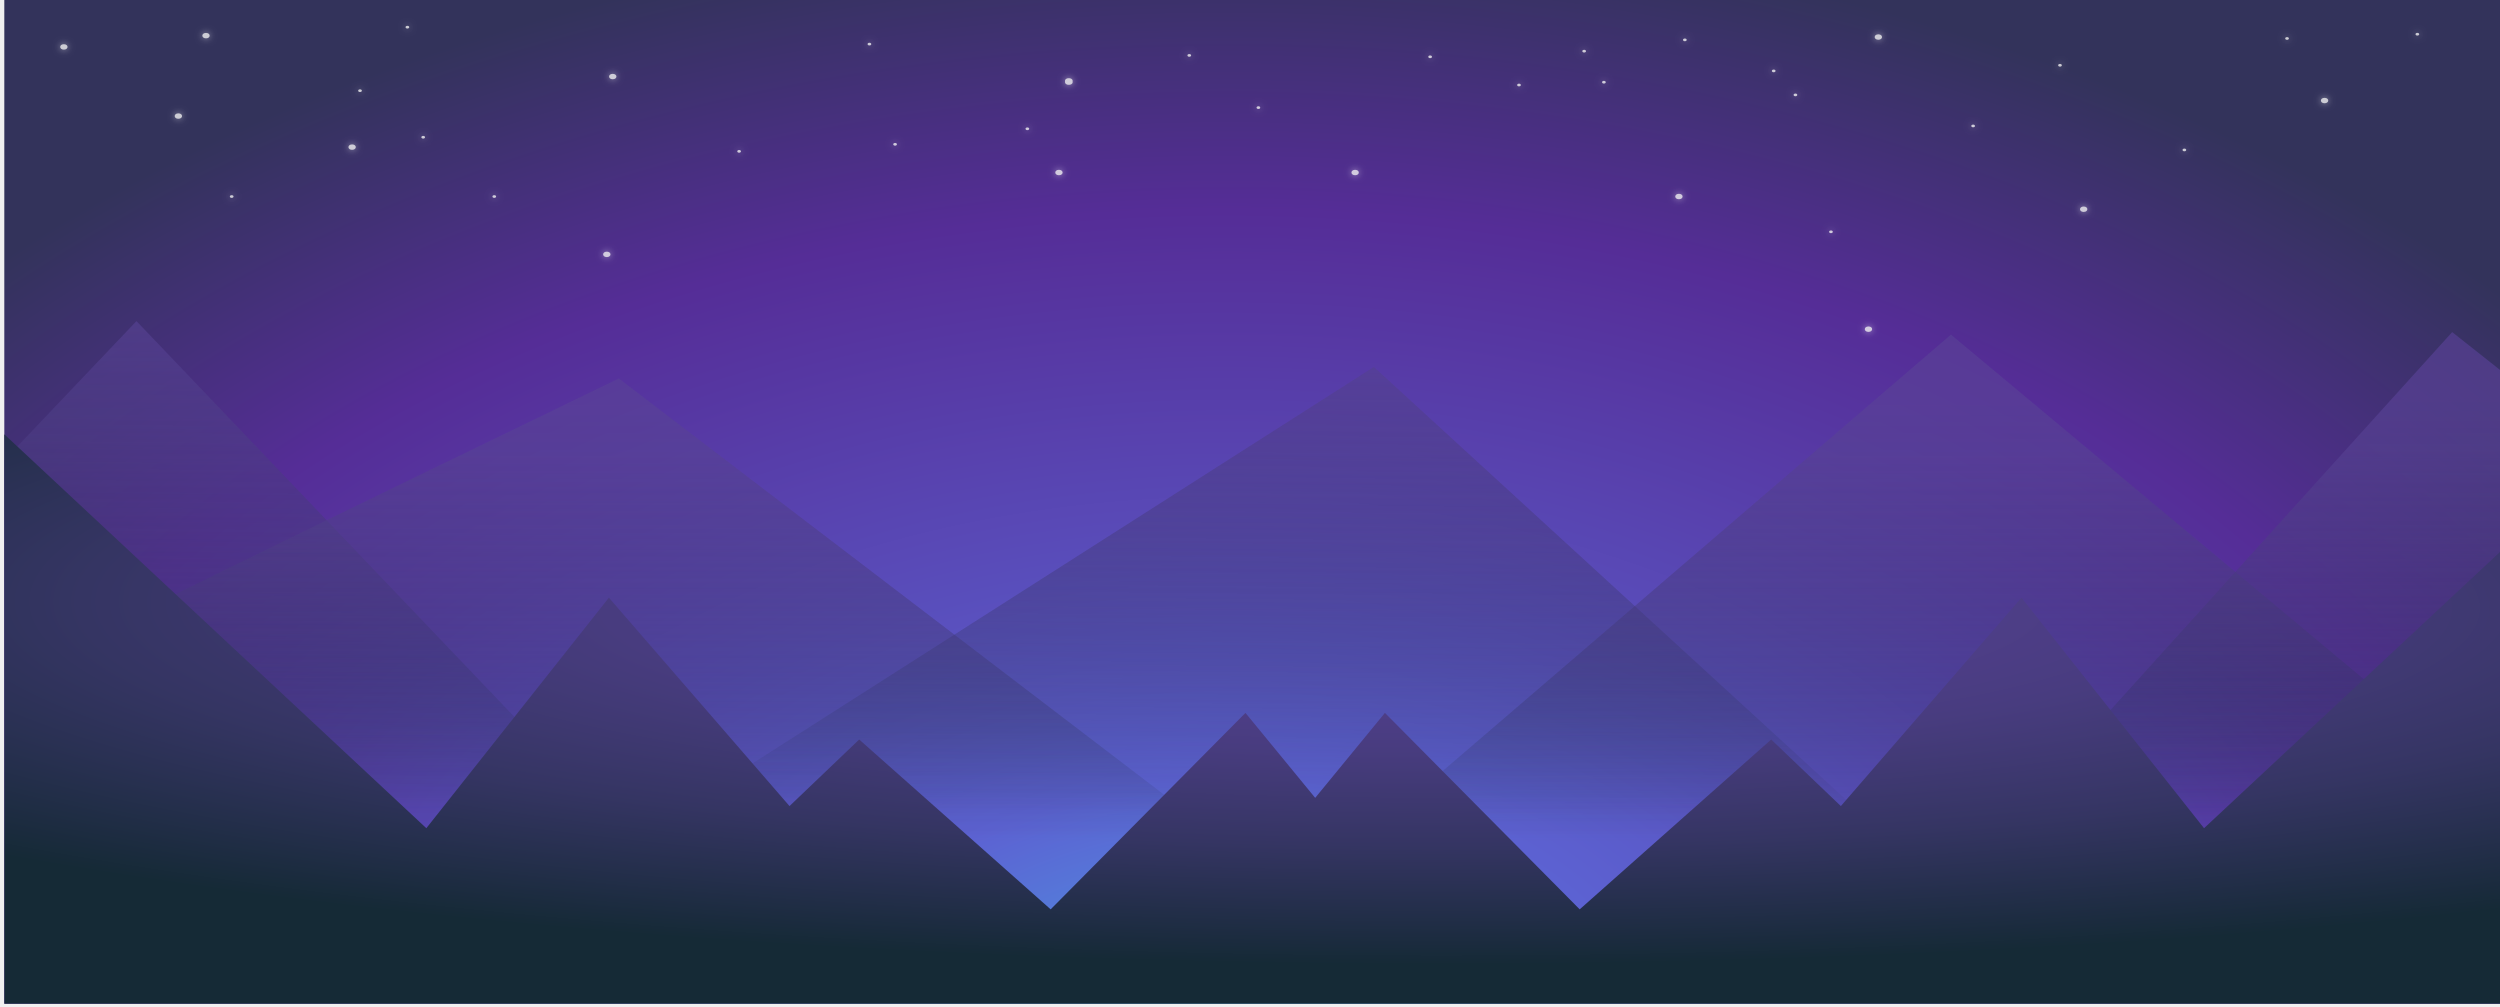
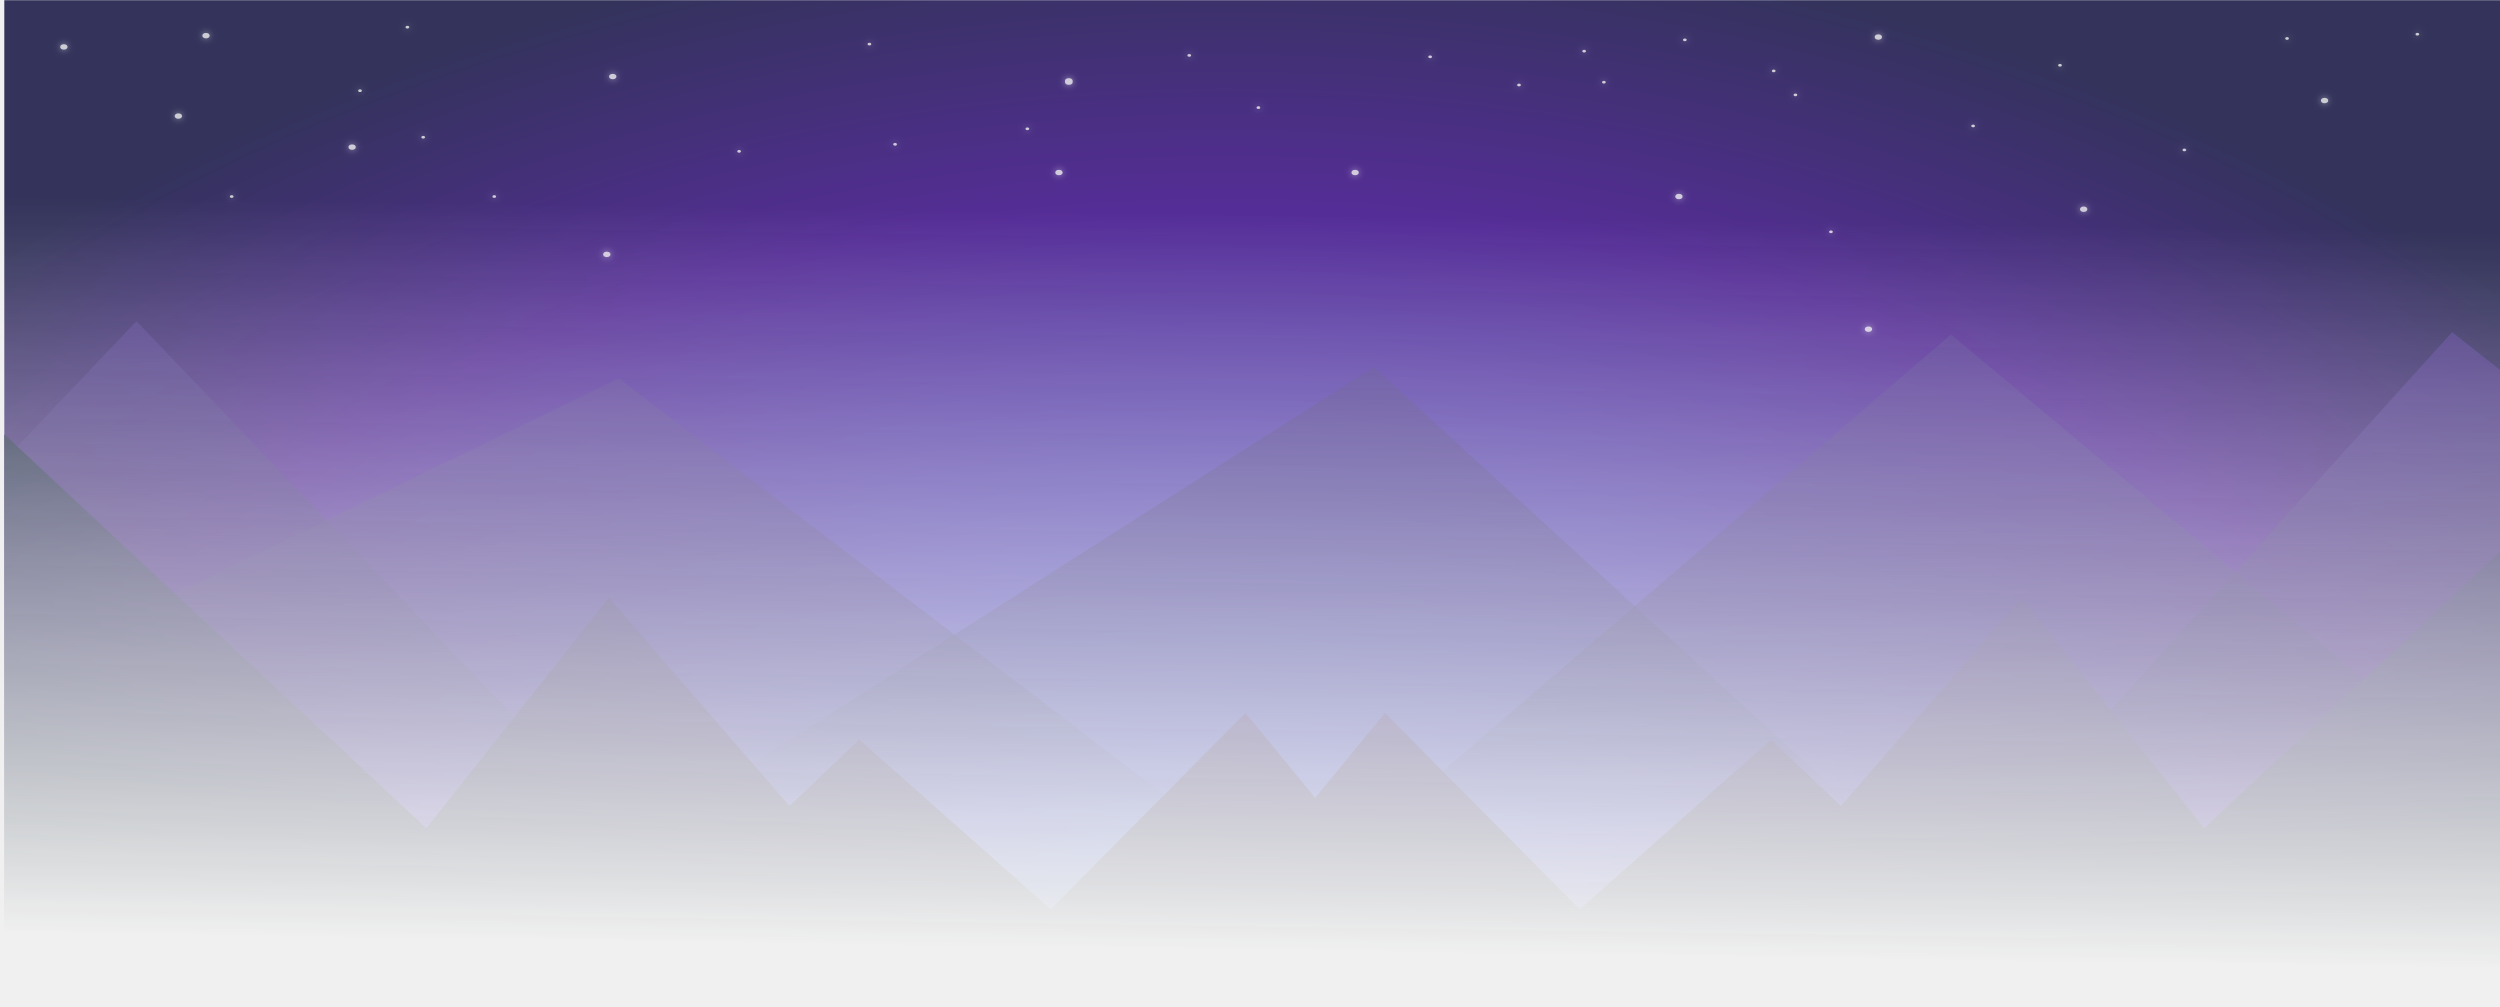
<svg xmlns="http://www.w3.org/2000/svg" xmlns:xlink="http://www.w3.org/1999/xlink" id="_3" data-name="3" viewBox="0 0 1366 550">
  <defs>
    <style>
      .cls-1 {
        fill: #fff;
      }

      .cls-2 {
+         mask: url(#mask);
+       }
+ 
+       .cls-3 {
+         fill: url(#linear-gradient-4);
+       }
+ 
+       .cls-3, .cls-4, .cls-5 {
+         opacity: .66;
+       }
+ 
+       .cls-6 {
        fill: none;
      }

-       .cls-3 {
+       .cls-7 {
        fill: url(#radial-gradient);
      }

-       .cls-4 {
+       .cls-8 {
        fill: #f2f2f2;
      }

-       .cls-5 {
+       .cls-9 {
        filter: url(#outer-glow-1);
        opacity: .8;
      }

-       .cls-6 {
+       .cls-10 {
+         fill: url(#radial-gradient-2);
+       }
+ 
+       .cls-4 {
+         fill: url(#linear-gradient-2);
+       }
+ 
+       .cls-5 {
+         fill: url(#linear-gradient-3);
+       }
+ 
+       .cls-11 {
        fill: url(#linear-gradient);
      }

-       .cls-6, .cls-7, .cls-8 {
-         opacity: .66;
-       }
- 
-       .cls-9 {
-         fill: url(#radial-gradient-2);
-       }
- 
-       .cls-7 {
-         fill: url(#linear-gradient-2);
-       }
- 
-       .cls-8 {
-         fill: url(#linear-gradient-3);
-       }
- 
-       .cls-10 {
+       .cls-12 {
        clip-path: url(#clippath);
      }
    </style>
+     <linearGradient id="linear-gradient" x1="687.08" y1="117.24" x2="680.93" y2="545.24" gradientUnits="userSpaceOnUse">
+       <stop offset="0" stop-color="#fff" />
+       <stop offset=".94" stop-color="#000" />
+     </linearGradient>
+     <mask id="mask" x="-190.9" y="-1.56" width="1965.84" height="607.25" maskUnits="userSpaceOnUse">
+       <rect class="cls-11" x="1.38" y=".12" width="1366.88" height="550" />
+     </mask>
    <clipPath id="clippath">
-       <rect class="cls-2" x="2.35" y="-1.56" width="1364.11" height="550" />
+       <rect class="cls-6" x="2.35" y="-1.56" width="1364.11" height="550" />
    </clipPath>
    <radialGradient id="radial-gradient" cx="670.28" cy="483.79" fx="670.28" fy="483.79" r="947.84" gradientTransform="translate(0 264.93) scale(1 .66)" gradientUnits="userSpaceOnUse">
      <stop offset="0" stop-color="#47aae8" />
      <stop offset=".25" stop-color="#5c62d2" />
      <stop offset=".75" stop-color="#552d97" />
      <stop offset="1" stop-color="#33335b" />
    </radialGradient>
    <filter id="outer-glow-1" x="26" y="8" width="1302" height="180" filterUnits="userSpaceOnUse">
      <feOffset dx="0" dy="0" />
      <feGaussianBlur result="blur" stdDeviation="2" />
      <feFlood flood-color="#fff" flood-opacity=".75" />
      <feComposite in2="blur" operator="in" />
      <feComposite in="SourceGraphic" />
    </filter>
-     <linearGradient id="linear-gradient" x1="448.04" y1="146.58" x2="445.24" y2="448.43" gradientUnits="userSpaceOnUse">
+     <linearGradient id="linear-gradient-2" x1="448.04" y1="146.58" x2="445.24" y2="448.43" gradientUnits="userSpaceOnUse">
      <stop offset="0" stop-color="#594296" />
      <stop offset=".13" stop-color="#564192" stop-opacity=".96" />
      <stop offset=".3" stop-color="#4e3e87" stop-opacity=".85" />
      <stop offset=".5" stop-color="#423975" stop-opacity=".66" />
      <stop offset=".71" stop-color="#30335c" stop-opacity=".41" />
      <stop offset=".94" stop-color="#1a2b3d" stop-opacity=".08" />
      <stop offset=".99" stop-color="#152a36" stop-opacity="0" />
    </linearGradient>
-     <linearGradient id="linear-gradient-2" x1="718.6" y1="219.55" x2="718.6" y2="462.02" xlink:href="#linear-gradient" />
-     <linearGradient id="linear-gradient-3" x1="668.77" y1="217.12" x2="668.77" y2="452.73" gradientTransform="translate(2103.8) rotate(-180) scale(1 -1)" xlink:href="#linear-gradient" />
+     <linearGradient id="linear-gradient-3" x1="718.6" y1="219.55" x2="718.6" y2="462.02" xlink:href="#linear-gradient-2" />
+     <linearGradient id="linear-gradient-4" x1="668.77" y1="217.12" x2="668.77" y2="452.73" gradientTransform="translate(2103.8) rotate(-180) scale(1 -1)" xlink:href="#linear-gradient-2" />
    <radialGradient id="radial-gradient-2" cx="771.36" cy="355.04" fx="771.36" fy="355.04" r="1101.18" gradientTransform="translate(.38 264.6) rotate(.17) scale(1 .18) skewX(-.03)" gradientUnits="userSpaceOnUse">
      <stop offset="0" stop-color="#594296" />
      <stop offset=".17" stop-color="#544090" />
      <stop offset=".4" stop-color="#483c7f" />
      <stop offset=".66" stop-color="#353563" />
      <stop offset=".94" stop-color="#1a2b3d" />
      <stop offset=".99" stop-color="#152a36" />
    </radialGradient>
  </defs>
-   <g class="cls-10">
-     <g>
+   <g class="cls-2">
+     <g class="cls-12">
      <g>
-         <rect class="cls-1" x="-3.65" y="366.37" width="1370.11" height="183.78" />
-         <rect class="cls-3" x="-3.65" y="-1.56" width="1370.11" height="550" />
-         <g class="cls-5">
-           <path class="cls-4" d="M1020.93,178.38c-2.67,0-2.67,2.96,0,2.96s2.67-2.96,0-2.96Z" />
-           <path class="cls-4" d="M1138.52,112.84c-2.67,0-2.67,2.96,0,2.96s2.67-2.96,0-2.96Z" />
-           <path class="cls-4" d="M1270.14,53.46c-2.67,0-2.67,2.96,0,2.96s2.67-2.96,0-2.96Z" />
-           <path class="cls-4" d="M1026.33,18.76c-2.67,0-2.67,2.96,0,2.96s2.67-2.96,0-2.96Z" />
-           <path class="cls-4" d="M740.44,92.79c-2.67,0-2.67,2.96,0,2.96s2.67-2.96,0-2.96Z" />
-           <path class="cls-4" d="M917.36,105.9c-2.67,0-2.67,2.96,0,2.96s2.67-2.96,0-2.96Z" />
-           <path class="cls-4" d="M581.93,44.15v.77c0,1.91,4.15,1.91,4.15,0v-.77c0-1.91-4.15-1.91-4.15,0Z" />
-           <path class="cls-4" d="M578.61,92.79c-2.67,0-2.67,2.96,0,2.96s2.67-2.96,0-2.96Z" />
-           <path class="cls-4" d="M334.8,40.35c-2.67,0-2.67,2.96,0,2.96s2.67-2.96,0-2.96Z" />
-           <path class="cls-4" d="M112.56,17.99c-2.67,0-2.67,2.96,0,2.96s2.67-2.96,0-2.96Z" />
-           <path class="cls-4" d="M192.4,78.91c-2.67,0-2.67,2.96,0,2.96s2.67-2.96,0-2.96Z" />
-           <path class="cls-4" d="M97.46,61.94c-2.67,0-2.67,2.96,0,2.96s2.67-2.96,0-2.96Z" />
-           <path class="cls-4" d="M34.89,24.16c-2.67,0-2.67,2.96,0,2.96s2.67-2.96,0-2.96Z" />
-           <path class="cls-4" d="M331.56,137.51c-2.67,0-2.67,2.96,0,2.96s2.67-2.96,0-2.96Z" />
-           <path class="cls-4" d="M489.07,78.11c-1.33,0-1.34,1.48,0,1.48s1.34-1.48,0-1.48Z" />
-           <path class="cls-4" d="M231.23,74.25c-1.33,0-1.34,1.48,0,1.48s1.34-1.48,0-1.48Z" />
-           <path class="cls-4" d="M196.71,48.81c-1.33,0-1.34,1.48,0,1.48s1.34-1.48,0-1.48Z" />
-           <path class="cls-4" d="M475.05,23.36c-1.33,0-1.34,1.48,0,1.48s1.34-1.48,0-1.48Z" />
-           <path class="cls-4" d="M781.43,30.3c-1.33,0-1.34,1.48,0,1.48s1.34-1.48,0-1.48Z" />
-           <path class="cls-4" d="M687.58,58.06c-1.33,0-1.34,1.48,0,1.48s1.34-1.48,0-1.48Z" />
-           <path class="cls-4" d="M920.6,21.05c-1.33,0-1.34,1.48,0,1.48s1.34-1.48,0-1.48Z" />
-           <path class="cls-4" d="M876.37,44.18c-1.33,0-1.34,1.48,0,1.48s1.34-1.48,0-1.48Z" />
-           <path class="cls-4" d="M865.58,27.22c-1.33,0-1.34,1.48,0,1.48s1.34-1.48,0-1.48Z" />
-           <path class="cls-4" d="M829.98,45.72c-1.33,0-1.34,1.48,0,1.48s1.34-1.48,0-1.48Z" />
-           <path class="cls-4" d="M1125.58,34.93c-1.33,0-1.34,1.48,0,1.48s1.34-1.48,0-1.48Z" />
-           <path class="cls-4" d="M1078.11,68.08c-1.33,0-1.34,1.48,0,1.48s1.34-1.48,0-1.48Z" />
-           <path class="cls-4" d="M981.02,51.12c-1.33,0-1.34,1.48,0,1.48s1.34-1.48,0-1.48Z" />
-           <path class="cls-4" d="M969.15,38.01c-1.33,0-1.34,1.48,0,1.48s1.34-1.48,0-1.48Z" />
-           <path class="cls-4" d="M1000.43,125.92c-1.33,0-1.34,1.48,0,1.48s1.34-1.48,0-1.48Z" />
-           <path class="cls-4" d="M1249.64,20.28c-1.33,0-1.34,1.48,0,1.48s1.34-1.48,0-1.48Z" />
-           <path class="cls-4" d="M1320.84,17.96c-1.33,0-1.34,1.48,0,1.48s1.34-1.48,0-1.48Z" />
-           <path class="cls-4" d="M1193.54,81.19c-1.33,0-1.34,1.48,0,1.48s1.34-1.48,0-1.48Z" />
-           <path class="cls-4" d="M649.82,29.53c-1.33,0-1.34,1.48,0,1.48s1.34-1.48,0-1.48Z" />
-           <path class="cls-4" d="M561.35,69.63c-1.33,0-1.34,1.48,0,1.48s1.34-1.48,0-1.48Z" />
-           <path class="cls-4" d="M403.85,81.96c-1.33,0-1.34,1.48,0,1.48s1.34-1.48,0-1.48Z" />
-           <path class="cls-4" d="M222.6,14.11c-1.33,0-1.34,1.48,0,1.48s1.34-1.48,0-1.48Z" />
-           <path class="cls-4" d="M126.59,106.64c-1.33,0-1.34,1.48,0,1.48s1.34-1.48,0-1.48Z" />
-           <path class="cls-4" d="M270.07,106.64c-1.33,0-1.34,1.48,0,1.48s1.34-1.48,0-1.48Z" />
+         <g>
+           <rect class="cls-1" x="-3.65" y="366.37" width="1370.11" height="183.78" />
+           <rect class="cls-7" x="-3.65" y="-1.56" width="1370.11" height="550" />
+           <g class="cls-9">
+             <path class="cls-8" d="M1020.93,178.38c-2.67,0-2.67,2.96,0,2.96s2.67-2.96,0-2.96Z" />
+             <path class="cls-8" d="M1138.52,112.84c-2.67,0-2.67,2.96,0,2.96s2.67-2.96,0-2.96Z" />
+             <path class="cls-8" d="M1270.14,53.46c-2.67,0-2.67,2.96,0,2.96s2.67-2.96,0-2.96Z" />
+             <path class="cls-8" d="M1026.33,18.76c-2.67,0-2.67,2.96,0,2.96s2.67-2.96,0-2.96Z" />
+             <path class="cls-8" d="M740.44,92.79c-2.67,0-2.67,2.96,0,2.96s2.67-2.96,0-2.96Z" />
+             <path class="cls-8" d="M917.36,105.9c-2.67,0-2.67,2.96,0,2.96s2.67-2.96,0-2.96Z" />
+             <path class="cls-8" d="M581.93,44.15v.77c0,1.91,4.15,1.91,4.15,0v-.77c0-1.91-4.15-1.91-4.15,0Z" />
+             <path class="cls-8" d="M578.61,92.79c-2.67,0-2.67,2.96,0,2.96s2.67-2.96,0-2.96Z" />
+             <path class="cls-8" d="M334.8,40.35c-2.67,0-2.67,2.96,0,2.96s2.67-2.96,0-2.96Z" />
+             <path class="cls-8" d="M112.56,17.99c-2.67,0-2.67,2.96,0,2.96s2.67-2.96,0-2.96Z" />
+             <path class="cls-8" d="M192.4,78.91c-2.67,0-2.67,2.96,0,2.96s2.67-2.96,0-2.96Z" />
+             <path class="cls-8" d="M97.46,61.94c-2.67,0-2.67,2.96,0,2.96s2.67-2.96,0-2.96Z" />
+             <path class="cls-8" d="M34.89,24.16c-2.67,0-2.67,2.96,0,2.96s2.67-2.96,0-2.96Z" />
+             <path class="cls-8" d="M331.56,137.51c-2.67,0-2.67,2.96,0,2.96s2.67-2.96,0-2.96Z" />
+             <path class="cls-8" d="M489.07,78.11c-1.33,0-1.34,1.48,0,1.48s1.34-1.48,0-1.48Z" />
+             <path class="cls-8" d="M231.23,74.25c-1.33,0-1.34,1.48,0,1.48s1.34-1.48,0-1.48Z" />
+             <path class="cls-8" d="M196.71,48.81c-1.33,0-1.34,1.48,0,1.48s1.34-1.48,0-1.48Z" />
+             <path class="cls-8" d="M475.05,23.36c-1.33,0-1.34,1.48,0,1.48s1.34-1.48,0-1.48Z" />
+             <path class="cls-8" d="M781.43,30.3c-1.33,0-1.34,1.48,0,1.48s1.34-1.48,0-1.48Z" />
+             <path class="cls-8" d="M687.58,58.06c-1.33,0-1.34,1.48,0,1.48s1.34-1.48,0-1.48Z" />
+             <path class="cls-8" d="M920.6,21.05c-1.33,0-1.34,1.48,0,1.48s1.34-1.48,0-1.48Z" />
+             <path class="cls-8" d="M876.37,44.18c-1.33,0-1.34,1.48,0,1.48s1.34-1.48,0-1.48Z" />
+             <path class="cls-8" d="M865.58,27.22c-1.33,0-1.34,1.48,0,1.48s1.34-1.48,0-1.48Z" />
+             <path class="cls-8" d="M829.98,45.72c-1.33,0-1.34,1.48,0,1.48s1.34-1.48,0-1.48Z" />
+             <path class="cls-8" d="M1125.58,34.93c-1.33,0-1.34,1.48,0,1.48s1.34-1.48,0-1.48Z" />
+             <path class="cls-8" d="M1078.11,68.08c-1.33,0-1.34,1.48,0,1.48s1.34-1.48,0-1.48Z" />
+             <path class="cls-8" d="M981.02,51.12c-1.33,0-1.34,1.48,0,1.48s1.34-1.48,0-1.48Z" />
+             <path class="cls-8" d="M969.15,38.01c-1.33,0-1.34,1.48,0,1.48s1.34-1.48,0-1.48Z" />
+             <path class="cls-8" d="M1000.43,125.92c-1.33,0-1.34,1.48,0,1.48s1.34-1.48,0-1.48Z" />
+             <path class="cls-8" d="M1249.64,20.28c-1.33,0-1.34,1.48,0,1.48s1.34-1.48,0-1.48Z" />
+             <path class="cls-8" d="M1320.84,17.96c-1.33,0-1.34,1.48,0,1.48s1.34-1.48,0-1.48Z" />
+             <path class="cls-8" d="M1193.54,81.19c-1.33,0-1.34,1.48,0,1.48s1.34-1.48,0-1.48Z" />
+             <path class="cls-8" d="M649.82,29.53c-1.33,0-1.34,1.48,0,1.48s1.34-1.48,0-1.48Z" />
+             <path class="cls-8" d="M561.35,69.63c-1.33,0-1.34,1.48,0,1.48s1.34-1.48,0-1.48Z" />
+             <path class="cls-8" d="M403.85,81.96c-1.33,0-1.34,1.48,0,1.48s1.34-1.48,0-1.48Z" />
+             <path class="cls-8" d="M222.6,14.11c-1.33,0-1.34,1.48,0,1.48s1.34-1.48,0-1.48Z" />
+             <path class="cls-8" d="M126.59,106.64c-1.33,0-1.34,1.48,0,1.48s1.34-1.48,0-1.48Z" />
+             <path class="cls-8" d="M270.07,106.64c-1.33,0-1.34,1.48,0,1.48s1.34-1.48,0-1.48Z" />
+           </g>
+           <path class="cls-4" d="M-153.75,416.06c4.87-5.55,228.31-240.62,228.31-240.62l270.85,283.66,405.26-258.61,329.14,301.64-183.81,76.87-1086.91-15.27,37.15-147.67Z" />
+           <path class="cls-5" d="M23.53,361.36c5.83-5.55,314.62-154.53,314.62-154.53l370.5,282.81,357.35-306.8,347.67,290.14-77.16,132.71-1301.32-15.27-11.65-229.06Z" />
+           <polygon class="cls-3" points="1685.59 454.93 1339.86 181.45 1095.14 452.16 1200.05 592.33 1774.94 584.25 1685.59 454.93" />
+           <polygon class="cls-10" points="1584.59 329.6 1473.93 200.85 1204.29 452.53 1104.54 326.57 1005.84 440.44 967.78 404.07 863.15 496.87 756.72 389.52 718.62 435.95 680.52 389.52 574.08 496.87 469.46 404.07 431.39 440.44 332.7 326.57 232.95 452.53 -36.7 200.85 -144.04 310.56 -162.18 604.68 709.15 550.88 728.09 550.88 1599.42 604.68 1584.59 329.6" />
        </g>
-         <path class="cls-6" d="M-153.75,416.06c4.87-5.55,228.31-240.62,228.31-240.62l270.85,283.66,405.26-258.61,329.14,301.64-183.81,76.87-1086.91-15.27,37.15-147.67Z" />
-         <path class="cls-7" d="M23.53,361.36c5.83-5.55,314.62-154.53,314.62-154.53l370.5,282.81,357.35-306.8,347.67,290.14-77.16,132.71-1301.32-15.27-11.65-229.06Z" />
-         <polygon class="cls-8" points="1685.59 454.93 1339.86 181.45 1095.14 452.16 1200.05 592.33 1774.94 584.25 1685.59 454.93" />
-         <polygon class="cls-9" points="1584.59 329.6 1473.93 200.85 1204.29 452.53 1104.54 326.57 1005.84 440.44 967.78 404.07 863.15 496.87 756.72 389.52 718.62 435.95 680.52 389.52 574.08 496.87 469.46 404.07 431.39 440.44 332.7 326.57 232.95 452.53 -36.7 200.85 -144.04 310.56 -162.18 604.68 709.15 550.88 728.09 550.88 1599.42 604.68 1584.59 329.6" />
+         <rect class="cls-6" x="-3.65" y="-1.56" width="1370.11" height="551.72" rx="6" ry="6" />
      </g>
-       <rect class="cls-2" x="-3.65" y="-1.56" width="1370.11" height="551.72" rx="6" ry="6" />
    </g>
  </g>
</svg>
